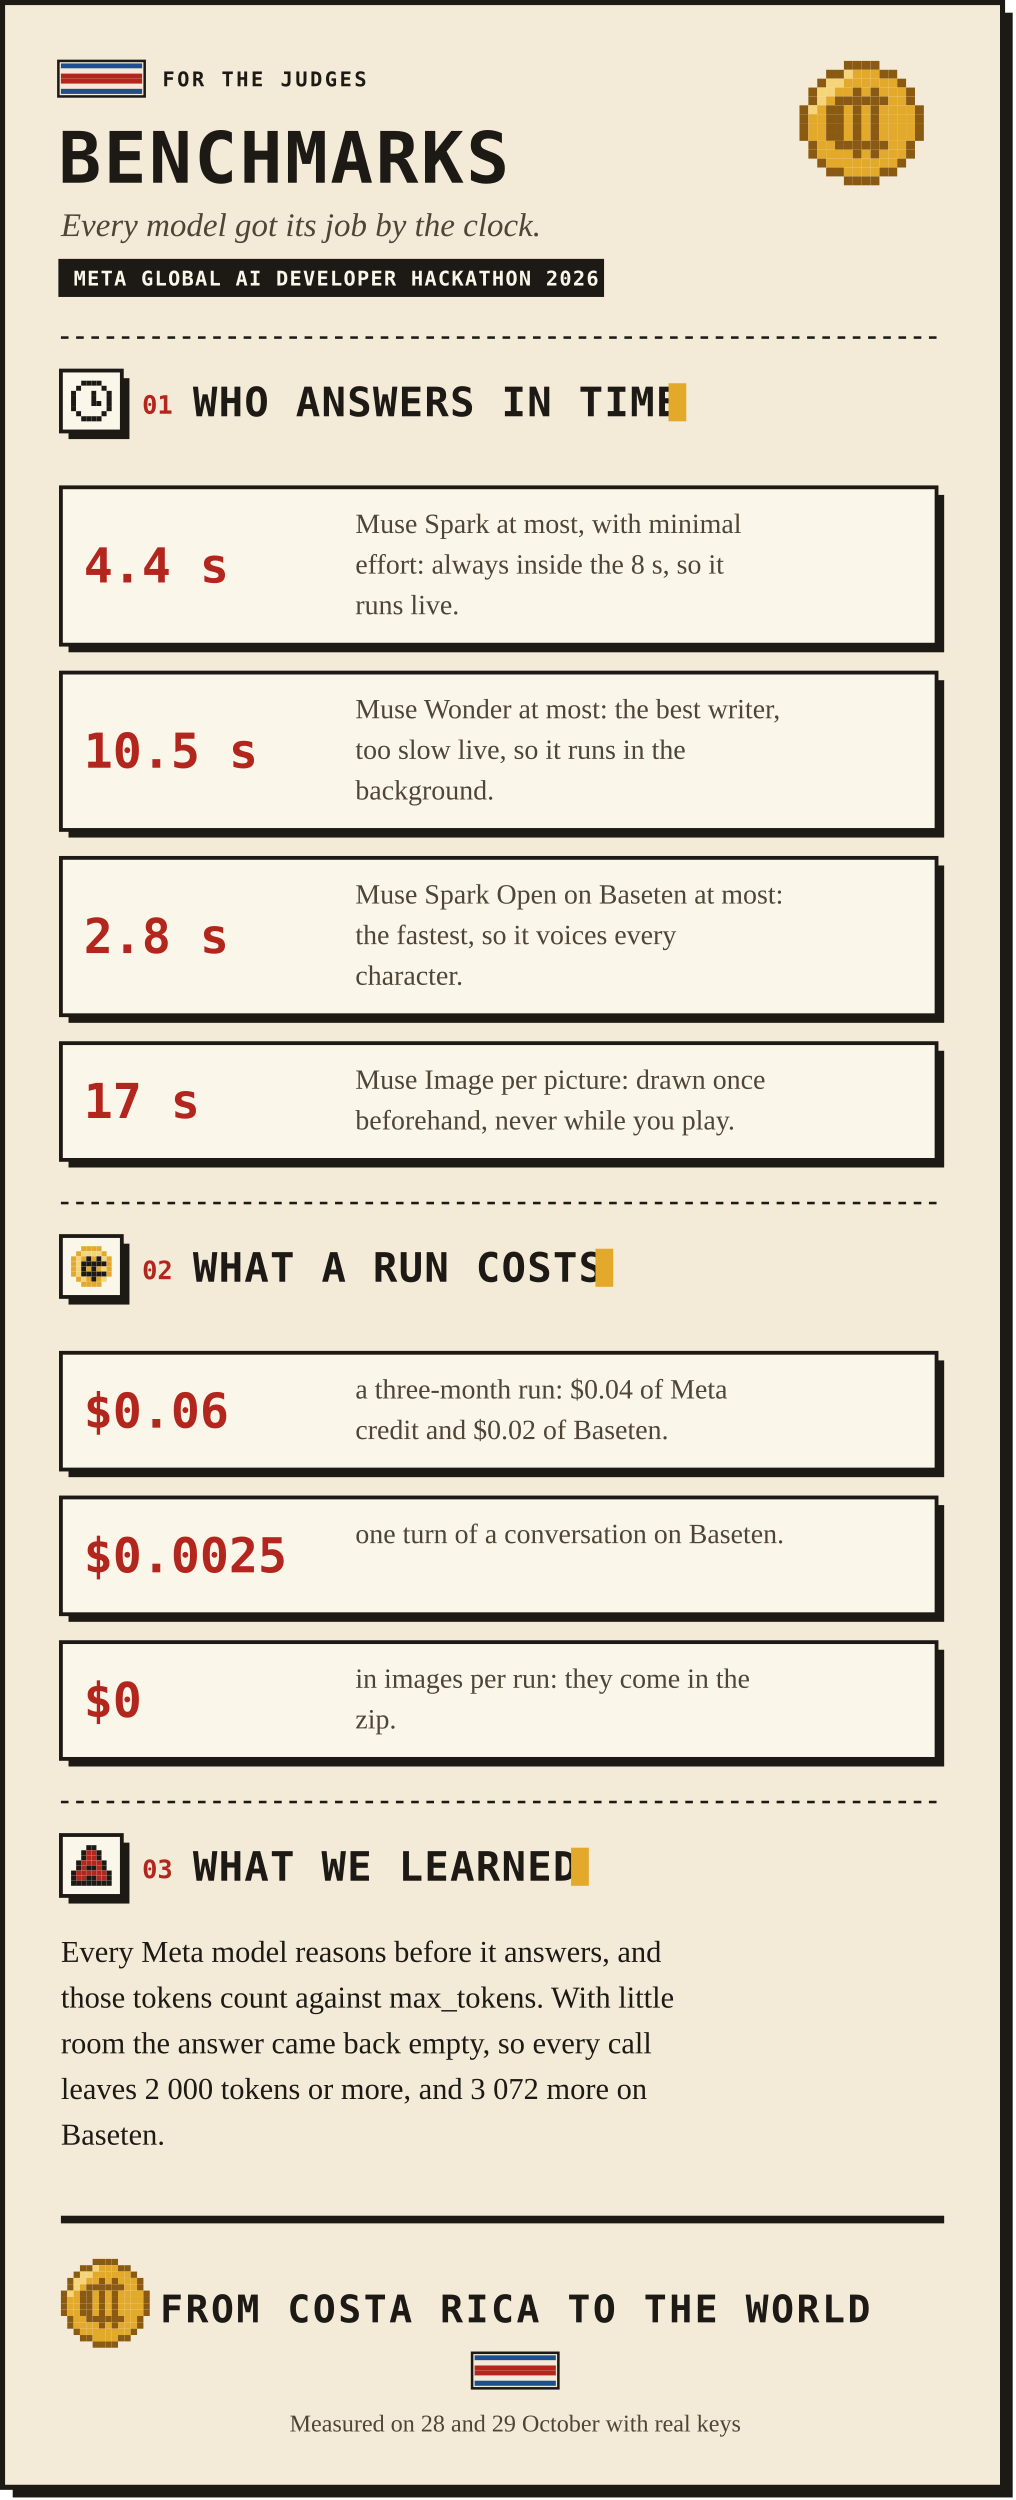
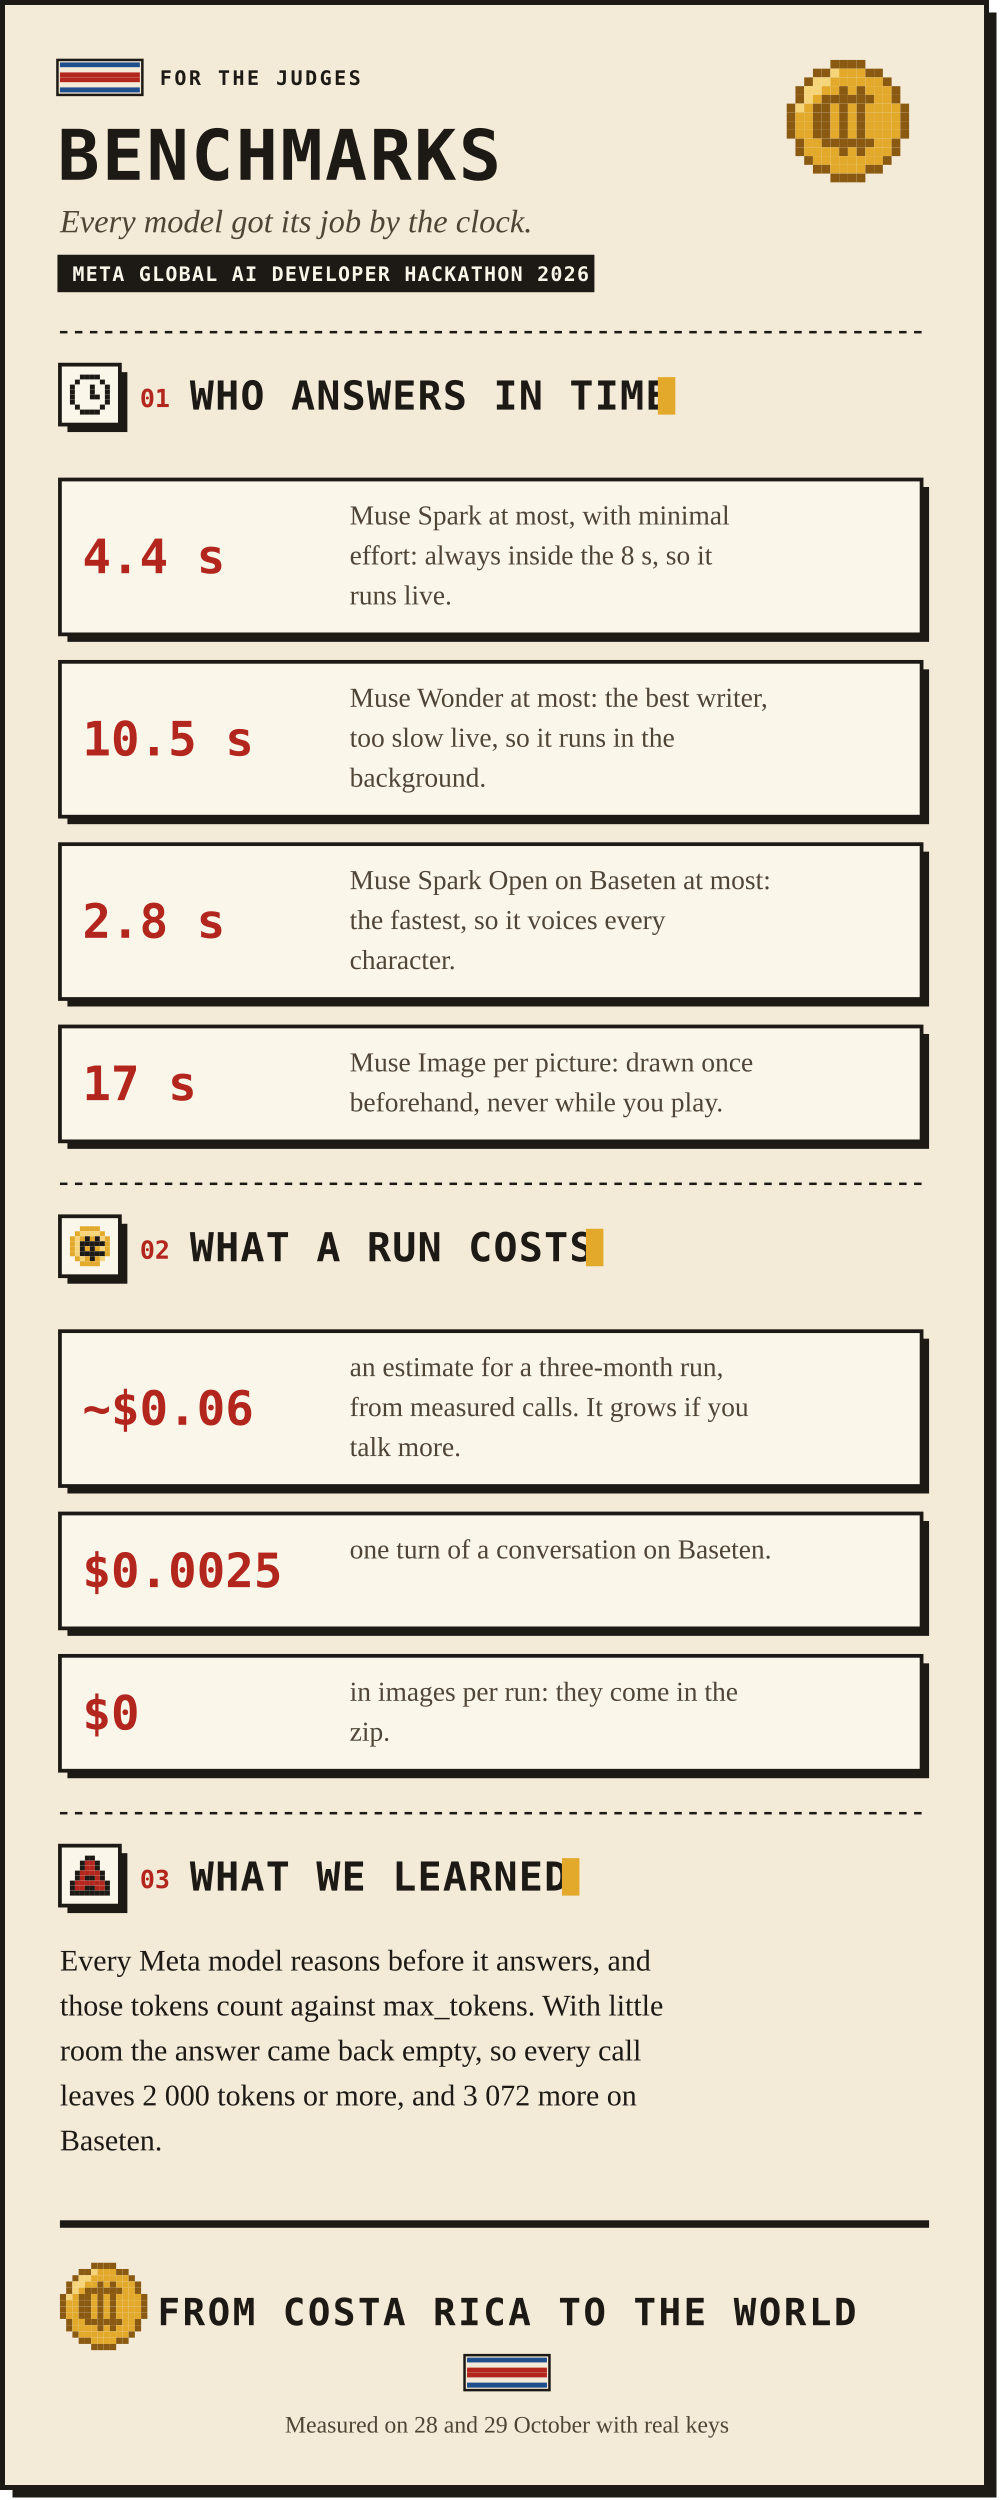
- <svg xmlns="http://www.w3.org/2000/svg" viewBox="0 0 800 1970" width="800" height="1970" role="img" aria-labelledby="t d">
+ <svg xmlns="http://www.w3.org/2000/svg" viewBox="0 0 800 2002" width="800" height="2002" role="img" aria-labelledby="t d">
  <style>
    .title { font: 800 56px ui-monospace, "Cascadia Mono", Consolas, Menlo, "DejaVu Sans Mono", monospace; fill: #1d1a16; letter-spacing: 2px; }
    .tagline { font: italic 500 26px Georgia, "Iowan Old Style", "Times New Roman", serif; fill: #4f4536; }
    .kicker { font: 700 16px ui-monospace, "Cascadia Mono", Consolas, Menlo, "DejaVu Sans Mono", monospace; fill: #1d1a16; letter-spacing: 2px; }
    .event { font: 700 16px ui-monospace, "Cascadia Mono", Consolas, Menlo, "DejaVu Sans Mono", monospace; fill: #fbf6ea; letter-spacing: 1px; }
    .h { font: 800 32px ui-monospace, "Cascadia Mono", Consolas, Menlo, "DejaVu Sans Mono", monospace; fill: #1d1a16; letter-spacing: 1px; }
    .num { font: 700 20px ui-monospace, "Cascadia Mono", Consolas, Menlo, "DejaVu Sans Mono", monospace; fill: #b3261e; }
    .label { font: 800 24px ui-monospace, "Cascadia Mono", Consolas, Menlo, "DejaVu Sans Mono", monospace; fill: #1d1a16; }
    .label-sm { font: 800 22px ui-monospace, "Cascadia Mono", Consolas, Menlo, "DejaVu Sans Mono", monospace; fill: #1d1a16; }
    .body { font: 500 24px Georgia, "Iowan Old Style", "Times New Roman", serif; fill: #1d1a16; }
    .detail { font: 500 22px Georgia, "Iowan Old Style", "Times New Roman", serif; fill: #4f4536; }
    .detail-sm { font: 500 19px Georgia, "Iowan Old Style", "Times New Roman", serif; fill: #4f4536; }
    .step { font: 700 15px ui-monospace, "Cascadia Mono", Consolas, Menlo, "DejaVu Sans Mono", monospace; fill: #b3261e; }
    .pct { font: 800 26px ui-monospace, "Cascadia Mono", Consolas, Menlo, "DejaVu Sans Mono", monospace; fill: #b3261e; }
    .stat { font: 800 38px ui-monospace, "Cascadia Mono", Consolas, Menlo, "DejaVu Sans Mono", monospace; fill: #b3261e; }
    .stamp { font: 800 18px ui-monospace, "Cascadia Mono", Consolas, Menlo, "DejaVu Sans Mono", monospace; fill: #b3261e; letter-spacing: 2px; }
    .chip { font: 800 15px ui-monospace, "Cascadia Mono", Consolas, Menlo, "DejaVu Sans Mono", monospace; letter-spacing: 1px; }
    .code { font: 600 20px ui-monospace, "Cascadia Mono", Consolas, Menlo, "DejaVu Sans Mono", monospace; fill: #fbf6ea; }
    .prompt { font: 800 20px ui-monospace, "Cascadia Mono", Consolas, Menlo, "DejaVu Sans Mono", monospace; fill: #e2a92b; }
    .rule { font: 500 21px Georgia, "Iowan Old Style", "Times New Roman", serif; fill: #1d1a16; }
    .big { font: 800 30px ui-monospace, "Cascadia Mono", Consolas, Menlo, "DejaVu Sans Mono", monospace; fill: #1d1a16; letter-spacing: 2px; }
    .strong { font-weight: 700; }
    .blink { animation: blink 1s steps(1) infinite; }
    .bob { animation: bob 1.2s steps(1) infinite; }
    .node { animation: active 8s steps(1) infinite; }
    .n2 { animation-delay: 2s; }
    .n3 { animation-delay: 4s; }
    .n4 { animation-delay: 6s; }
    .runner { animation: run 8s steps(48) -1s infinite; }
    .seg { animation: flash 0.25s steps(1) 1; }
    .p1 { animation: p1 3s steps(30) infinite; }
    .p2 { animation: p2 4s steps(40) infinite; }
    .p3 { animation: p3 4s steps(40) 1.3s infinite; }
    .p4 { animation: p4 4s steps(40) 2.6s infinite; }
    @keyframes blink { 50% { opacity: 0; } }
    @keyframes bob { 50% { transform: translateY(-6px); } }
    @keyframes active { 0% { fill: #e2a92b; } 25% { fill: #fbf6ea; } }
    @keyframes run { 0% { transform: translateX(0); } 100% { transform: translateX(720px); } }
    @keyframes flash { 0% { fill: #f6d47a; } 100% { fill: #e2a92b; } }
    @keyframes p1 { 0% { transform: translate(0, 0); } 50% { transform: translate(56px, 0); } 100% { transform: translate(0, 0); } }
    @keyframes p2 { 0% { transform: translate(0, 0); } 30% { transform: translate(0, 52px); } 100% { transform: translate(-456px, 52px); } }
    @keyframes p3 { 0% { transform: translate(0, 0); } 60% { transform: translate(0, 52px); } 100% { transform: translate(-200px, 52px); } }
    @keyframes p4 { 0% { transform: translate(0, 0); } 40% { transform: translate(0, 52px); } 100% { transform: translate(56px, 52px); } }
    @media (prefers-reduced-motion: reduce) {
      * { animation: none !important; }
      .hide-still { opacity: 0; }
    }
  </style>
-   <rect x="10" y="10" width="788" height="1958" fill="#1d1a16" />
-   <rect x="2" y="2" width="788" height="1958" fill="#f3ead7" stroke="#1d1a16" stroke-width="4" />
+   <rect x="10" y="10" width="788" height="1990" fill="#1d1a16" />
+   <rect x="2" y="2" width="788" height="1990" fill="#f3ead7" stroke="#1d1a16" stroke-width="4" />
  <g transform="translate(0 8)">
    <rect x="46" y="40" width="68" height="28" fill="none" stroke="#1d1a16" stroke-width="2" />
    <rect x="48" y="42" width="64" height="4" fill="#1f4e8c" />
    <rect x="48" y="46" width="64" height="4" fill="#f3ead7" />
    <rect x="48" y="50" width="64" height="4" fill="#b3261e" />
    <rect x="48" y="54" width="64" height="4" fill="#b3261e" />
    <rect x="48" y="58" width="64" height="4" fill="#f3ead7" />
    <rect x="48" y="62" width="64" height="4" fill="#1f4e8c" />
    <text class="kicker" x="128" y="60">FOR THE JUDGES</text>
    <text class="title" x="46" y="136">BENCHMARKS</text>
    <text class="tagline" x="48" y="178">Every model got its job by the clock.</text>
    <rect x="46" y="196" width="430" height="30" fill="#1d1a16" />
    <text class="event" x="58" y="217">META GLOBAL AI DEVELOPER HACKATHON 2026</text>
    <g class="bob">
      <rect x="665" y="40" width="7" height="7" fill="#8a5a12" />
      <rect x="672" y="40" width="7" height="7" fill="#8a5a12" />
      <rect x="679" y="40" width="7" height="7" fill="#8a5a12" />
      <rect x="686" y="40" width="7" height="7" fill="#8a5a12" />
      <rect x="651" y="47" width="7" height="7" fill="#8a5a12" />
      <rect x="658" y="47" width="7" height="7" fill="#8a5a12" />
      <rect x="665" y="47" width="7" height="7" fill="#f6d47a" />
      <rect x="672" y="47" width="7" height="7" fill="#e2a92b" />
      <rect x="679" y="47" width="7" height="7" fill="#e2a92b" />
      <rect x="686" y="47" width="7" height="7" fill="#e2a92b" />
      <rect x="693" y="47" width="7" height="7" fill="#8a5a12" />
      <rect x="700" y="47" width="7" height="7" fill="#8a5a12" />
      <rect x="644" y="54" width="7" height="7" fill="#8a5a12" />
      <rect x="651" y="54" width="7" height="7" fill="#f6d47a" />
      <rect x="658" y="54" width="7" height="7" fill="#f6d47a" />
      <rect x="665" y="54" width="7" height="7" fill="#e2a92b" />
      <rect x="672" y="54" width="7" height="7" fill="#e2a92b" />
      <rect x="679" y="54" width="7" height="7" fill="#e2a92b" />
      <rect x="686" y="54" width="7" height="7" fill="#e2a92b" />
      <rect x="693" y="54" width="7" height="7" fill="#e2a92b" />
      <rect x="700" y="54" width="7" height="7" fill="#e2a92b" />
      <rect x="707" y="54" width="7" height="7" fill="#8a5a12" />
      <rect x="637" y="61" width="7" height="7" fill="#8a5a12" />
      <rect x="644" y="61" width="7" height="7" fill="#f6d47a" />
      <rect x="651" y="61" width="7" height="7" fill="#f6d47a" />
      <rect x="658" y="61" width="7" height="7" fill="#e2a92b" />
      <rect x="665" y="61" width="7" height="7" fill="#e2a92b" />
      <rect x="672" y="61" width="7" height="7" fill="#8a5a12" />
      <rect x="679" y="61" width="7" height="7" fill="#e2a92b" />
      <rect x="686" y="61" width="7" height="7" fill="#8a5a12" />
      <rect x="693" y="61" width="7" height="7" fill="#e2a92b" />
      <rect x="700" y="61" width="7" height="7" fill="#e2a92b" />
      <rect x="707" y="61" width="7" height="7" fill="#e2a92b" />
      <rect x="714" y="61" width="7" height="7" fill="#8a5a12" />
      <rect x="637" y="68" width="7" height="7" fill="#8a5a12" />
      <rect x="644" y="68" width="7" height="7" fill="#f6d47a" />
      <rect x="651" y="68" width="7" height="7" fill="#e2a92b" />
      <rect x="658" y="68" width="7" height="7" fill="#8a5a12" />
      <rect x="665" y="68" width="7" height="7" fill="#8a5a12" />
      <rect x="672" y="68" width="7" height="7" fill="#8a5a12" />
      <rect x="679" y="68" width="7" height="7" fill="#8a5a12" />
      <rect x="686" y="68" width="7" height="7" fill="#8a5a12" />
      <rect x="693" y="68" width="7" height="7" fill="#8a5a12" />
      <rect x="700" y="68" width="7" height="7" fill="#e2a92b" />
      <rect x="707" y="68" width="7" height="7" fill="#e2a92b" />
      <rect x="714" y="68" width="7" height="7" fill="#8a5a12" />
      <rect x="630" y="75" width="7" height="7" fill="#8a5a12" />
      <rect x="637" y="75" width="7" height="7" fill="#f6d47a" />
      <rect x="644" y="75" width="7" height="7" fill="#e2a92b" />
      <rect x="651" y="75" width="7" height="7" fill="#8a5a12" />
      <rect x="658" y="75" width="7" height="7" fill="#8a5a12" />
      <rect x="665" y="75" width="7" height="7" fill="#e2a92b" />
      <rect x="672" y="75" width="7" height="7" fill="#8a5a12" />
      <rect x="679" y="75" width="7" height="7" fill="#e2a92b" />
      <rect x="686" y="75" width="7" height="7" fill="#8a5a12" />
      <rect x="693" y="75" width="7" height="7" fill="#e2a92b" />
      <rect x="700" y="75" width="7" height="7" fill="#e2a92b" />
      <rect x="707" y="75" width="7" height="7" fill="#e2a92b" />
      <rect x="714" y="75" width="7" height="7" fill="#e2a92b" />
      <rect x="721" y="75" width="7" height="7" fill="#8a5a12" />
      <rect x="630" y="82" width="7" height="7" fill="#8a5a12" />
      <rect x="637" y="82" width="7" height="7" fill="#e2a92b" />
      <rect x="644" y="82" width="7" height="7" fill="#e2a92b" />
      <rect x="651" y="82" width="7" height="7" fill="#8a5a12" />
      <rect x="658" y="82" width="7" height="7" fill="#8a5a12" />
      <rect x="665" y="82" width="7" height="7" fill="#e2a92b" />
      <rect x="672" y="82" width="7" height="7" fill="#8a5a12" />
      <rect x="679" y="82" width="7" height="7" fill="#e2a92b" />
      <rect x="686" y="82" width="7" height="7" fill="#8a5a12" />
      <rect x="693" y="82" width="7" height="7" fill="#e2a92b" />
      <rect x="700" y="82" width="7" height="7" fill="#e2a92b" />
      <rect x="707" y="82" width="7" height="7" fill="#e2a92b" />
      <rect x="714" y="82" width="7" height="7" fill="#e2a92b" />
      <rect x="721" y="82" width="7" height="7" fill="#8a5a12" />
      <rect x="630" y="89" width="7" height="7" fill="#8a5a12" />
      <rect x="637" y="89" width="7" height="7" fill="#e2a92b" />
      <rect x="644" y="89" width="7" height="7" fill="#e2a92b" />
      <rect x="651" y="89" width="7" height="7" fill="#8a5a12" />
      <rect x="658" y="89" width="7" height="7" fill="#8a5a12" />
      <rect x="665" y="89" width="7" height="7" fill="#e2a92b" />
      <rect x="672" y="89" width="7" height="7" fill="#8a5a12" />
      <rect x="679" y="89" width="7" height="7" fill="#e2a92b" />
      <rect x="686" y="89" width="7" height="7" fill="#8a5a12" />
      <rect x="693" y="89" width="7" height="7" fill="#e2a92b" />
      <rect x="700" y="89" width="7" height="7" fill="#e2a92b" />
      <rect x="707" y="89" width="7" height="7" fill="#e2a92b" />
      <rect x="714" y="89" width="7" height="7" fill="#e2a92b" />
      <rect x="721" y="89" width="7" height="7" fill="#8a5a12" />
      <rect x="630" y="96" width="7" height="7" fill="#8a5a12" />
      <rect x="637" y="96" width="7" height="7" fill="#e2a92b" />
      <rect x="644" y="96" width="7" height="7" fill="#e2a92b" />
      <rect x="651" y="96" width="7" height="7" fill="#8a5a12" />
      <rect x="658" y="96" width="7" height="7" fill="#8a5a12" />
      <rect x="665" y="96" width="7" height="7" fill="#e2a92b" />
      <rect x="672" y="96" width="7" height="7" fill="#8a5a12" />
      <rect x="679" y="96" width="7" height="7" fill="#e2a92b" />
      <rect x="686" y="96" width="7" height="7" fill="#8a5a12" />
      <rect x="693" y="96" width="7" height="7" fill="#e2a92b" />
      <rect x="700" y="96" width="7" height="7" fill="#e2a92b" />
      <rect x="707" y="96" width="7" height="7" fill="#e2a92b" />
      <rect x="714" y="96" width="7" height="7" fill="#e2a92b" />
      <rect x="721" y="96" width="7" height="7" fill="#8a5a12" />
      <rect x="637" y="103" width="7" height="7" fill="#8a5a12" />
      <rect x="644" y="103" width="7" height="7" fill="#e2a92b" />
      <rect x="651" y="103" width="7" height="7" fill="#e2a92b" />
      <rect x="658" y="103" width="7" height="7" fill="#8a5a12" />
      <rect x="665" y="103" width="7" height="7" fill="#8a5a12" />
      <rect x="672" y="103" width="7" height="7" fill="#8a5a12" />
      <rect x="679" y="103" width="7" height="7" fill="#8a5a12" />
      <rect x="686" y="103" width="7" height="7" fill="#8a5a12" />
      <rect x="693" y="103" width="7" height="7" fill="#8a5a12" />
      <rect x="700" y="103" width="7" height="7" fill="#e2a92b" />
      <rect x="707" y="103" width="7" height="7" fill="#e2a92b" />
      <rect x="714" y="103" width="7" height="7" fill="#8a5a12" />
      <rect x="637" y="110" width="7" height="7" fill="#8a5a12" />
      <rect x="644" y="110" width="7" height="7" fill="#e2a92b" />
      <rect x="651" y="110" width="7" height="7" fill="#e2a92b" />
      <rect x="658" y="110" width="7" height="7" fill="#e2a92b" />
      <rect x="665" y="110" width="7" height="7" fill="#e2a92b" />
      <rect x="672" y="110" width="7" height="7" fill="#8a5a12" />
      <rect x="679" y="110" width="7" height="7" fill="#e2a92b" />
      <rect x="686" y="110" width="7" height="7" fill="#8a5a12" />
      <rect x="693" y="110" width="7" height="7" fill="#e2a92b" />
      <rect x="700" y="110" width="7" height="7" fill="#e2a92b" />
      <rect x="707" y="110" width="7" height="7" fill="#e2a92b" />
      <rect x="714" y="110" width="7" height="7" fill="#8a5a12" />
      <rect x="644" y="117" width="7" height="7" fill="#8a5a12" />
      <rect x="651" y="117" width="7" height="7" fill="#e2a92b" />
      <rect x="658" y="117" width="7" height="7" fill="#e2a92b" />
      <rect x="665" y="117" width="7" height="7" fill="#e2a92b" />
      <rect x="672" y="117" width="7" height="7" fill="#e2a92b" />
      <rect x="679" y="117" width="7" height="7" fill="#e2a92b" />
      <rect x="686" y="117" width="7" height="7" fill="#e2a92b" />
      <rect x="693" y="117" width="7" height="7" fill="#e2a92b" />
      <rect x="700" y="117" width="7" height="7" fill="#e2a92b" />
      <rect x="707" y="117" width="7" height="7" fill="#8a5a12" />
      <rect x="651" y="124" width="7" height="7" fill="#8a5a12" />
      <rect x="658" y="124" width="7" height="7" fill="#8a5a12" />
      <rect x="665" y="124" width="7" height="7" fill="#e2a92b" />
      <rect x="672" y="124" width="7" height="7" fill="#e2a92b" />
      <rect x="679" y="124" width="7" height="7" fill="#e2a92b" />
      <rect x="686" y="124" width="7" height="7" fill="#e2a92b" />
      <rect x="693" y="124" width="7" height="7" fill="#8a5a12" />
      <rect x="700" y="124" width="7" height="7" fill="#8a5a12" />
      <rect x="665" y="131" width="7" height="7" fill="#8a5a12" />
      <rect x="672" y="131" width="7" height="7" fill="#8a5a12" />
      <rect x="679" y="131" width="7" height="7" fill="#8a5a12" />
      <rect x="686" y="131" width="7" height="7" fill="#8a5a12" />
    </g>
  </g>
  <g transform="translate(0 258)">
    <line x1="48" y1="8" x2="744" y2="8" stroke="#1d1a16" stroke-width="2" stroke-dasharray="6 6" />
    <rect x="54" y="40" width="48" height="48" fill="#1d1a16" />
    <rect x="48" y="34" width="48" height="48" fill="#fbf6ea" stroke="#1d1a16" stroke-width="3" />
    <rect x="64" y="42" width="4" height="4" fill="#1d1a16" />
    <rect x="68" y="42" width="4" height="4" fill="#1d1a16" />
    <rect x="72" y="42" width="4" height="4" fill="#1d1a16" />
    <rect x="76" y="42" width="4" height="4" fill="#1d1a16" />
    <rect x="60" y="46" width="4" height="4" fill="#1d1a16" />
    <rect x="64" y="46" width="4" height="4" fill="#fbf6ea" />
    <rect x="68" y="46" width="4" height="4" fill="#fbf6ea" />
    <rect x="72" y="46" width="4" height="4" fill="#fbf6ea" />
    <rect x="76" y="46" width="4" height="4" fill="#fbf6ea" />
    <rect x="80" y="46" width="4" height="4" fill="#1d1a16" />
    <rect x="56" y="50" width="4" height="4" fill="#1d1a16" />
    <rect x="60" y="50" width="4" height="4" fill="#fbf6ea" />
    <rect x="64" y="50" width="4" height="4" fill="#fbf6ea" />
    <rect x="68" y="50" width="4" height="4" fill="#fbf6ea" />
    <rect x="72" y="50" width="4" height="4" fill="#1d1a16" />
    <rect x="76" y="50" width="4" height="4" fill="#fbf6ea" />
    <rect x="80" y="50" width="4" height="4" fill="#fbf6ea" />
    <rect x="84" y="50" width="4" height="4" fill="#1d1a16" />
    <rect x="56" y="54" width="4" height="4" fill="#1d1a16" />
    <rect x="60" y="54" width="4" height="4" fill="#fbf6ea" />
    <rect x="64" y="54" width="4" height="4" fill="#fbf6ea" />
    <rect x="68" y="54" width="4" height="4" fill="#fbf6ea" />
    <rect x="72" y="54" width="4" height="4" fill="#1d1a16" />
    <rect x="76" y="54" width="4" height="4" fill="#fbf6ea" />
    <rect x="80" y="54" width="4" height="4" fill="#fbf6ea" />
    <rect x="84" y="54" width="4" height="4" fill="#1d1a16" />
    <rect x="56" y="58" width="4" height="4" fill="#1d1a16" />
    <rect x="60" y="58" width="4" height="4" fill="#fbf6ea" />
    <rect x="64" y="58" width="4" height="4" fill="#fbf6ea" />
    <rect x="68" y="58" width="4" height="4" fill="#fbf6ea" />
    <rect x="72" y="58" width="4" height="4" fill="#1d1a16" />
    <rect x="76" y="58" width="4" height="4" fill="#1d1a16" />
    <rect x="80" y="58" width="4" height="4" fill="#fbf6ea" />
    <rect x="84" y="58" width="4" height="4" fill="#1d1a16" />
    <rect x="56" y="62" width="4" height="4" fill="#1d1a16" />
    <rect x="60" y="62" width="4" height="4" fill="#fbf6ea" />
    <rect x="64" y="62" width="4" height="4" fill="#fbf6ea" />
    <rect x="68" y="62" width="4" height="4" fill="#fbf6ea" />
    <rect x="72" y="62" width="4" height="4" fill="#fbf6ea" />
    <rect x="76" y="62" width="4" height="4" fill="#fbf6ea" />
    <rect x="80" y="62" width="4" height="4" fill="#fbf6ea" />
    <rect x="84" y="62" width="4" height="4" fill="#1d1a16" />
    <rect x="60" y="66" width="4" height="4" fill="#1d1a16" />
    <rect x="64" y="66" width="4" height="4" fill="#fbf6ea" />
    <rect x="68" y="66" width="4" height="4" fill="#fbf6ea" />
    <rect x="72" y="66" width="4" height="4" fill="#fbf6ea" />
    <rect x="76" y="66" width="4" height="4" fill="#fbf6ea" />
    <rect x="80" y="66" width="4" height="4" fill="#1d1a16" />
    <rect x="64" y="70" width="4" height="4" fill="#1d1a16" />
    <rect x="68" y="70" width="4" height="4" fill="#1d1a16" />
    <rect x="72" y="70" width="4" height="4" fill="#1d1a16" />
    <rect x="76" y="70" width="4" height="4" fill="#1d1a16" />
    <text class="num" x="112" y="68">01</text>
    <text class="h" x="152" y="70">WHO ANSWERS IN TIME</text>
    <rect class="blink" x="526.8" y="44" width="14" height="30" fill="#e2a92b" />
  </g>
  <g transform="translate(0 368)">
    <rect x="54" y="22" width="690" height="124" fill="#1d1a16" />
    <rect x="48" y="16" width="690" height="124" fill="#fbf6ea" stroke="#1d1a16" stroke-width="3" />
    <text class="stat" x="66" y="91">4.4 s</text>
    <text class="detail" x="280" y="52">Muse Spark at most, with minimal</text>
    <text class="detail" x="280" y="84">effort: always inside the 8 s, so it</text>
    <text class="detail" x="280" y="116">runs live.</text>
    <rect x="54" y="168" width="690" height="124" fill="#1d1a16" />
    <rect x="48" y="162" width="690" height="124" fill="#fbf6ea" stroke="#1d1a16" stroke-width="3" />
    <text class="stat" x="66" y="237">10.5 s</text>
    <text class="detail" x="280" y="198">Muse Wonder at most: the best writer,</text>
    <text class="detail" x="280" y="230">too slow live, so it runs in the</text>
    <text class="detail" x="280" y="262">background.</text>
    <rect x="54" y="314" width="690" height="124" fill="#1d1a16" />
    <rect x="48" y="308" width="690" height="124" fill="#fbf6ea" stroke="#1d1a16" stroke-width="3" />
    <text class="stat" x="66" y="383">2.8 s</text>
    <text class="detail" x="280" y="344">Muse Spark Open on Baseten at most:</text>
    <text class="detail" x="280" y="376">the fastest, so it voices every</text>
    <text class="detail" x="280" y="408">character.</text>
    <rect x="54" y="460" width="690" height="92" fill="#1d1a16" />
    <rect x="48" y="454" width="690" height="92" fill="#fbf6ea" stroke="#1d1a16" stroke-width="3" />
    <text class="stat" x="66" y="513">17 s</text>
    <text class="detail" x="280" y="490">Muse Image per picture: drawn once</text>
    <text class="detail" x="280" y="522">beforehand, never while you play.</text>
  </g>
  <g transform="translate(0 940)">
    <line x1="48" y1="8" x2="744" y2="8" stroke="#1d1a16" stroke-width="2" stroke-dasharray="6 6" />
    <rect x="54" y="40" width="48" height="48" fill="#1d1a16" />
    <rect x="48" y="34" width="48" height="48" fill="#fbf6ea" stroke="#1d1a16" stroke-width="3" />
    <rect x="64" y="42" width="4" height="4" fill="#e2a92b" />
    <rect x="68" y="42" width="4" height="4" fill="#e2a92b" />
    <rect x="72" y="42" width="4" height="4" fill="#e2a92b" />
    <rect x="76" y="42" width="4" height="4" fill="#e2a92b" />
    <rect x="60" y="46" width="4" height="4" fill="#e2a92b" />
    <rect x="64" y="46" width="4" height="4" fill="#f6d47a" />
    <rect x="68" y="46" width="4" height="4" fill="#f6d47a" />
    <rect x="72" y="46" width="4" height="4" fill="#f6d47a" />
    <rect x="76" y="46" width="4" height="4" fill="#f6d47a" />
    <rect x="80" y="46" width="4" height="4" fill="#e2a92b" />
    <rect x="56" y="50" width="4" height="4" fill="#e2a92b" />
    <rect x="60" y="50" width="4" height="4" fill="#f6d47a" />
    <rect x="64" y="50" width="4" height="4" fill="#e2a92b" />
    <rect x="68" y="50" width="4" height="4" fill="#1d1a16" />
    <rect x="72" y="50" width="4" height="4" fill="#e2a92b" />
    <rect x="76" y="50" width="4" height="4" fill="#1d1a16" />
    <rect x="80" y="50" width="4" height="4" fill="#f6d47a" />
    <rect x="84" y="50" width="4" height="4" fill="#e2a92b" />
    <rect x="56" y="54" width="4" height="4" fill="#e2a92b" />
    <rect x="60" y="54" width="4" height="4" fill="#f6d47a" />
    <rect x="64" y="54" width="4" height="4" fill="#1d1a16" />
    <rect x="68" y="54" width="4" height="4" fill="#1d1a16" />
    <rect x="72" y="54" width="4" height="4" fill="#1d1a16" />
    <rect x="76" y="54" width="4" height="4" fill="#1d1a16" />
    <rect x="80" y="54" width="4" height="4" fill="#1d1a16" />
    <rect x="84" y="54" width="4" height="4" fill="#e2a92b" />
    <rect x="56" y="58" width="4" height="4" fill="#e2a92b" />
    <rect x="60" y="58" width="4" height="4" fill="#f6d47a" />
    <rect x="64" y="58" width="4" height="4" fill="#1d1a16" />
    <rect x="68" y="58" width="4" height="4" fill="#e2a92b" />
    <rect x="72" y="58" width="4" height="4" fill="#1d1a16" />
    <rect x="76" y="58" width="4" height="4" fill="#e2a92b" />
    <rect x="80" y="58" width="4" height="4" fill="#f6d47a" />
    <rect x="84" y="58" width="4" height="4" fill="#e2a92b" />
    <rect x="56" y="62" width="4" height="4" fill="#e2a92b" />
    <rect x="60" y="62" width="4" height="4" fill="#f6d47a" />
    <rect x="64" y="62" width="4" height="4" fill="#1d1a16" />
    <rect x="68" y="62" width="4" height="4" fill="#1d1a16" />
    <rect x="72" y="62" width="4" height="4" fill="#1d1a16" />
    <rect x="76" y="62" width="4" height="4" fill="#1d1a16" />
    <rect x="80" y="62" width="4" height="4" fill="#1d1a16" />
    <rect x="84" y="62" width="4" height="4" fill="#e2a92b" />
    <rect x="60" y="66" width="4" height="4" fill="#e2a92b" />
    <rect x="64" y="66" width="4" height="4" fill="#f6d47a" />
    <rect x="68" y="66" width="4" height="4" fill="#e2a92b" />
    <rect x="72" y="66" width="4" height="4" fill="#1d1a16" />
    <rect x="76" y="66" width="4" height="4" fill="#e2a92b" />
    <rect x="80" y="66" width="4" height="4" fill="#f6d47a" />
    <rect x="64" y="70" width="4" height="4" fill="#e2a92b" />
    <rect x="68" y="70" width="4" height="4" fill="#e2a92b" />
    <rect x="72" y="70" width="4" height="4" fill="#e2a92b" />
    <rect x="76" y="70" width="4" height="4" fill="#e2a92b" />
    <text class="num" x="112" y="68">02</text>
    <text class="h" x="152" y="70">WHAT A RUN COSTS</text>
    <rect class="blink" x="469.2" y="44" width="14" height="30" fill="#e2a92b" />
  </g>
  <g transform="translate(0 1050)">
-     <rect x="54" y="22" width="690" height="92" fill="#1d1a16" />
-     <rect x="48" y="16" width="690" height="92" fill="#fbf6ea" stroke="#1d1a16" stroke-width="3" />
-     <text class="stat" x="66" y="75">$0.06</text>
-     <text class="detail" x="280" y="52">a three-month run: $0.04 of Meta</text>
-     <text class="detail" x="280" y="84">credit and $0.02 of Baseten.</text>
-     <rect x="54" y="136" width="690" height="92" fill="#1d1a16" />
-     <rect x="48" y="130" width="690" height="92" fill="#fbf6ea" stroke="#1d1a16" stroke-width="3" />
-     <text class="stat" x="66" y="189">$0.0025</text>
-     <text class="detail" x="280" y="166">one turn of a conversation on Baseten.</text>
-     <rect x="54" y="250" width="690" height="92" fill="#1d1a16" />
-     <rect x="48" y="244" width="690" height="92" fill="#fbf6ea" stroke="#1d1a16" stroke-width="3" />
-     <text class="stat" x="66" y="303">$0</text>
-     <text class="detail" x="280" y="280">in images per run: they come in the</text>
-     <text class="detail" x="280" y="312">zip.</text>
-   </g>
-   <g transform="translate(0 1412)">
+     <rect x="54" y="22" width="690" height="124" fill="#1d1a16" />
+     <rect x="48" y="16" width="690" height="124" fill="#fbf6ea" stroke="#1d1a16" stroke-width="3" />
+     <text class="stat" x="66" y="91">~$0.06</text>
+     <text class="detail" x="280" y="52">an estimate for a three-month run,</text>
+     <text class="detail" x="280" y="84">from measured calls. It grows if you</text>
+     <text class="detail" x="280" y="116">talk more.</text>
+     <rect x="54" y="168" width="690" height="92" fill="#1d1a16" />
+     <rect x="48" y="162" width="690" height="92" fill="#fbf6ea" stroke="#1d1a16" stroke-width="3" />
+     <text class="stat" x="66" y="221">$0.0025</text>
+     <text class="detail" x="280" y="198">one turn of a conversation on Baseten.</text>
+     <rect x="54" y="282" width="690" height="92" fill="#1d1a16" />
+     <rect x="48" y="276" width="690" height="92" fill="#fbf6ea" stroke="#1d1a16" stroke-width="3" />
+     <text class="stat" x="66" y="335">$0</text>
+     <text class="detail" x="280" y="312">in images per run: they come in the</text>
+     <text class="detail" x="280" y="344">zip.</text>
+   </g>
+   <g transform="translate(0 1444)">
    <line x1="48" y1="8" x2="744" y2="8" stroke="#1d1a16" stroke-width="2" stroke-dasharray="6 6" />
    <rect x="54" y="40" width="48" height="48" fill="#1d1a16" />
    <rect x="48" y="34" width="48" height="48" fill="#fbf6ea" stroke="#1d1a16" stroke-width="3" />
    <rect x="68" y="42" width="4" height="4" fill="#1d1a16" />
    <rect x="72" y="42" width="4" height="4" fill="#1d1a16" />
    <rect x="64" y="46" width="4" height="4" fill="#1d1a16" />
    <rect x="68" y="46" width="4" height="4" fill="#b3261e" />
    <rect x="72" y="46" width="4" height="4" fill="#b3261e" />
    <rect x="76" y="46" width="4" height="4" fill="#1d1a16" />
    <rect x="64" y="50" width="4" height="4" fill="#1d1a16" />
    <rect x="68" y="50" width="4" height="4" fill="#b3261e" />
    <rect x="72" y="50" width="4" height="4" fill="#b3261e" />
    <rect x="76" y="50" width="4" height="4" fill="#1d1a16" />
    <rect x="60" y="54" width="4" height="4" fill="#1d1a16" />
    <rect x="64" y="54" width="4" height="4" fill="#b3261e" />
    <rect x="68" y="54" width="4" height="4" fill="#b3261e" />
    <rect x="72" y="54" width="4" height="4" fill="#b3261e" />
    <rect x="76" y="54" width="4" height="4" fill="#b3261e" />
    <rect x="80" y="54" width="4" height="4" fill="#1d1a16" />
    <rect x="60" y="58" width="4" height="4" fill="#1d1a16" />
    <rect x="64" y="58" width="4" height="4" fill="#b3261e" />
    <rect x="68" y="58" width="4" height="4" fill="#1d1a16" />
    <rect x="72" y="58" width="4" height="4" fill="#1d1a16" />
    <rect x="76" y="58" width="4" height="4" fill="#b3261e" />
    <rect x="80" y="58" width="4" height="4" fill="#1d1a16" />
    <rect x="56" y="62" width="4" height="4" fill="#1d1a16" />
    <rect x="60" y="62" width="4" height="4" fill="#b3261e" />
    <rect x="64" y="62" width="4" height="4" fill="#b3261e" />
    <rect x="68" y="62" width="4" height="4" fill="#b3261e" />
    <rect x="72" y="62" width="4" height="4" fill="#b3261e" />
    <rect x="76" y="62" width="4" height="4" fill="#b3261e" />
    <rect x="80" y="62" width="4" height="4" fill="#b3261e" />
    <rect x="84" y="62" width="4" height="4" fill="#1d1a16" />
    <rect x="56" y="66" width="4" height="4" fill="#1d1a16" />
    <rect x="60" y="66" width="4" height="4" fill="#b3261e" />
    <rect x="64" y="66" width="4" height="4" fill="#b3261e" />
    <rect x="68" y="66" width="4" height="4" fill="#1d1a16" />
    <rect x="72" y="66" width="4" height="4" fill="#1d1a16" />
    <rect x="76" y="66" width="4" height="4" fill="#b3261e" />
    <rect x="80" y="66" width="4" height="4" fill="#b3261e" />
    <rect x="84" y="66" width="4" height="4" fill="#1d1a16" />
    <rect x="56" y="70" width="4" height="4" fill="#1d1a16" />
    <rect x="60" y="70" width="4" height="4" fill="#1d1a16" />
    <rect x="64" y="70" width="4" height="4" fill="#1d1a16" />
    <rect x="68" y="70" width="4" height="4" fill="#1d1a16" />
    <rect x="72" y="70" width="4" height="4" fill="#1d1a16" />
    <rect x="76" y="70" width="4" height="4" fill="#1d1a16" />
    <rect x="80" y="70" width="4" height="4" fill="#1d1a16" />
    <rect x="84" y="70" width="4" height="4" fill="#1d1a16" />
    <text class="num" x="112" y="68">03</text>
    <text class="h" x="152" y="70">WHAT WE LEARNED</text>
    <rect class="blink" x="450" y="44" width="14" height="30" fill="#e2a92b" />
  </g>
-   <g transform="translate(0 1522)">
+   <g transform="translate(0 1554)">
    <text class="body" x="48" y="24">Every Meta model reasons before it answers, and</text>
    <text class="body" x="48" y="60">those tokens count against max_tokens. With little</text>
    <text class="body" x="48" y="96">room the answer came back empty, so every call</text>
    <text class="body" x="48" y="132">leaves 2 000 tokens or more, and 3 072 more on</text>
    <text class="body" x="48" y="168">Baseten.</text>
  </g>
-   <g transform="translate(0 1734)">
+   <g transform="translate(0 1766)">
    <rect x="48" y="12" width="696" height="6" fill="#1d1a16" />
    <g class="bob">
      <rect x="73" y="46" width="5" height="5" fill="#8a5a12" />
      <rect x="78" y="46" width="5" height="5" fill="#8a5a12" />
      <rect x="83" y="46" width="5" height="5" fill="#8a5a12" />
      <rect x="88" y="46" width="5" height="5" fill="#8a5a12" />
      <rect x="63" y="51" width="5" height="5" fill="#8a5a12" />
      <rect x="68" y="51" width="5" height="5" fill="#8a5a12" />
      <rect x="73" y="51" width="5" height="5" fill="#f6d47a" />
      <rect x="78" y="51" width="5" height="5" fill="#e2a92b" />
      <rect x="83" y="51" width="5" height="5" fill="#e2a92b" />
      <rect x="88" y="51" width="5" height="5" fill="#e2a92b" />
      <rect x="93" y="51" width="5" height="5" fill="#8a5a12" />
      <rect x="98" y="51" width="5" height="5" fill="#8a5a12" />
      <rect x="58" y="56" width="5" height="5" fill="#8a5a12" />
      <rect x="63" y="56" width="5" height="5" fill="#f6d47a" />
      <rect x="68" y="56" width="5" height="5" fill="#f6d47a" />
      <rect x="73" y="56" width="5" height="5" fill="#e2a92b" />
      <rect x="78" y="56" width="5" height="5" fill="#e2a92b" />
      <rect x="83" y="56" width="5" height="5" fill="#e2a92b" />
      <rect x="88" y="56" width="5" height="5" fill="#e2a92b" />
      <rect x="93" y="56" width="5" height="5" fill="#e2a92b" />
      <rect x="98" y="56" width="5" height="5" fill="#e2a92b" />
      <rect x="103" y="56" width="5" height="5" fill="#8a5a12" />
      <rect x="53" y="61" width="5" height="5" fill="#8a5a12" />
      <rect x="58" y="61" width="5" height="5" fill="#f6d47a" />
      <rect x="63" y="61" width="5" height="5" fill="#f6d47a" />
      <rect x="68" y="61" width="5" height="5" fill="#e2a92b" />
      <rect x="73" y="61" width="5" height="5" fill="#e2a92b" />
      <rect x="78" y="61" width="5" height="5" fill="#8a5a12" />
      <rect x="83" y="61" width="5" height="5" fill="#e2a92b" />
      <rect x="88" y="61" width="5" height="5" fill="#8a5a12" />
      <rect x="93" y="61" width="5" height="5" fill="#e2a92b" />
      <rect x="98" y="61" width="5" height="5" fill="#e2a92b" />
      <rect x="103" y="61" width="5" height="5" fill="#e2a92b" />
      <rect x="108" y="61" width="5" height="5" fill="#8a5a12" />
      <rect x="53" y="66" width="5" height="5" fill="#8a5a12" />
      <rect x="58" y="66" width="5" height="5" fill="#f6d47a" />
      <rect x="63" y="66" width="5" height="5" fill="#e2a92b" />
      <rect x="68" y="66" width="5" height="5" fill="#8a5a12" />
      <rect x="73" y="66" width="5" height="5" fill="#8a5a12" />
      <rect x="78" y="66" width="5" height="5" fill="#8a5a12" />
      <rect x="83" y="66" width="5" height="5" fill="#8a5a12" />
      <rect x="88" y="66" width="5" height="5" fill="#8a5a12" />
      <rect x="93" y="66" width="5" height="5" fill="#8a5a12" />
      <rect x="98" y="66" width="5" height="5" fill="#e2a92b" />
      <rect x="103" y="66" width="5" height="5" fill="#e2a92b" />
      <rect x="108" y="66" width="5" height="5" fill="#8a5a12" />
      <rect x="48" y="71" width="5" height="5" fill="#8a5a12" />
      <rect x="53" y="71" width="5" height="5" fill="#f6d47a" />
      <rect x="58" y="71" width="5" height="5" fill="#e2a92b" />
      <rect x="63" y="71" width="5" height="5" fill="#8a5a12" />
      <rect x="68" y="71" width="5" height="5" fill="#8a5a12" />
      <rect x="73" y="71" width="5" height="5" fill="#e2a92b" />
      <rect x="78" y="71" width="5" height="5" fill="#8a5a12" />
      <rect x="83" y="71" width="5" height="5" fill="#e2a92b" />
      <rect x="88" y="71" width="5" height="5" fill="#8a5a12" />
      <rect x="93" y="71" width="5" height="5" fill="#e2a92b" />
      <rect x="98" y="71" width="5" height="5" fill="#e2a92b" />
      <rect x="103" y="71" width="5" height="5" fill="#e2a92b" />
      <rect x="108" y="71" width="5" height="5" fill="#e2a92b" />
      <rect x="113" y="71" width="5" height="5" fill="#8a5a12" />
      <rect x="48" y="76" width="5" height="5" fill="#8a5a12" />
      <rect x="53" y="76" width="5" height="5" fill="#e2a92b" />
      <rect x="58" y="76" width="5" height="5" fill="#e2a92b" />
      <rect x="63" y="76" width="5" height="5" fill="#8a5a12" />
      <rect x="68" y="76" width="5" height="5" fill="#8a5a12" />
      <rect x="73" y="76" width="5" height="5" fill="#e2a92b" />
      <rect x="78" y="76" width="5" height="5" fill="#8a5a12" />
      <rect x="83" y="76" width="5" height="5" fill="#e2a92b" />
      <rect x="88" y="76" width="5" height="5" fill="#8a5a12" />
      <rect x="93" y="76" width="5" height="5" fill="#e2a92b" />
      <rect x="98" y="76" width="5" height="5" fill="#e2a92b" />
      <rect x="103" y="76" width="5" height="5" fill="#e2a92b" />
      <rect x="108" y="76" width="5" height="5" fill="#e2a92b" />
      <rect x="113" y="76" width="5" height="5" fill="#8a5a12" />
      <rect x="48" y="81" width="5" height="5" fill="#8a5a12" />
      <rect x="53" y="81" width="5" height="5" fill="#e2a92b" />
      <rect x="58" y="81" width="5" height="5" fill="#e2a92b" />
      <rect x="63" y="81" width="5" height="5" fill="#8a5a12" />
      <rect x="68" y="81" width="5" height="5" fill="#8a5a12" />
      <rect x="73" y="81" width="5" height="5" fill="#e2a92b" />
      <rect x="78" y="81" width="5" height="5" fill="#8a5a12" />
      <rect x="83" y="81" width="5" height="5" fill="#e2a92b" />
      <rect x="88" y="81" width="5" height="5" fill="#8a5a12" />
      <rect x="93" y="81" width="5" height="5" fill="#e2a92b" />
      <rect x="98" y="81" width="5" height="5" fill="#e2a92b" />
      <rect x="103" y="81" width="5" height="5" fill="#e2a92b" />
      <rect x="108" y="81" width="5" height="5" fill="#e2a92b" />
      <rect x="113" y="81" width="5" height="5" fill="#8a5a12" />
      <rect x="48" y="86" width="5" height="5" fill="#8a5a12" />
      <rect x="53" y="86" width="5" height="5" fill="#e2a92b" />
      <rect x="58" y="86" width="5" height="5" fill="#e2a92b" />
      <rect x="63" y="86" width="5" height="5" fill="#8a5a12" />
      <rect x="68" y="86" width="5" height="5" fill="#8a5a12" />
      <rect x="73" y="86" width="5" height="5" fill="#e2a92b" />
      <rect x="78" y="86" width="5" height="5" fill="#8a5a12" />
      <rect x="83" y="86" width="5" height="5" fill="#e2a92b" />
      <rect x="88" y="86" width="5" height="5" fill="#8a5a12" />
      <rect x="93" y="86" width="5" height="5" fill="#e2a92b" />
      <rect x="98" y="86" width="5" height="5" fill="#e2a92b" />
      <rect x="103" y="86" width="5" height="5" fill="#e2a92b" />
      <rect x="108" y="86" width="5" height="5" fill="#e2a92b" />
      <rect x="113" y="86" width="5" height="5" fill="#8a5a12" />
      <rect x="53" y="91" width="5" height="5" fill="#8a5a12" />
      <rect x="58" y="91" width="5" height="5" fill="#e2a92b" />
      <rect x="63" y="91" width="5" height="5" fill="#e2a92b" />
      <rect x="68" y="91" width="5" height="5" fill="#8a5a12" />
      <rect x="73" y="91" width="5" height="5" fill="#8a5a12" />
      <rect x="78" y="91" width="5" height="5" fill="#8a5a12" />
      <rect x="83" y="91" width="5" height="5" fill="#8a5a12" />
      <rect x="88" y="91" width="5" height="5" fill="#8a5a12" />
      <rect x="93" y="91" width="5" height="5" fill="#8a5a12" />
      <rect x="98" y="91" width="5" height="5" fill="#e2a92b" />
      <rect x="103" y="91" width="5" height="5" fill="#e2a92b" />
      <rect x="108" y="91" width="5" height="5" fill="#8a5a12" />
      <rect x="53" y="96" width="5" height="5" fill="#8a5a12" />
      <rect x="58" y="96" width="5" height="5" fill="#e2a92b" />
      <rect x="63" y="96" width="5" height="5" fill="#e2a92b" />
      <rect x="68" y="96" width="5" height="5" fill="#e2a92b" />
      <rect x="73" y="96" width="5" height="5" fill="#e2a92b" />
      <rect x="78" y="96" width="5" height="5" fill="#8a5a12" />
      <rect x="83" y="96" width="5" height="5" fill="#e2a92b" />
      <rect x="88" y="96" width="5" height="5" fill="#8a5a12" />
      <rect x="93" y="96" width="5" height="5" fill="#e2a92b" />
      <rect x="98" y="96" width="5" height="5" fill="#e2a92b" />
      <rect x="103" y="96" width="5" height="5" fill="#e2a92b" />
      <rect x="108" y="96" width="5" height="5" fill="#8a5a12" />
      <rect x="58" y="101" width="5" height="5" fill="#8a5a12" />
      <rect x="63" y="101" width="5" height="5" fill="#e2a92b" />
      <rect x="68" y="101" width="5" height="5" fill="#e2a92b" />
      <rect x="73" y="101" width="5" height="5" fill="#e2a92b" />
      <rect x="78" y="101" width="5" height="5" fill="#e2a92b" />
      <rect x="83" y="101" width="5" height="5" fill="#e2a92b" />
      <rect x="88" y="101" width="5" height="5" fill="#e2a92b" />
      <rect x="93" y="101" width="5" height="5" fill="#e2a92b" />
      <rect x="98" y="101" width="5" height="5" fill="#e2a92b" />
      <rect x="103" y="101" width="5" height="5" fill="#8a5a12" />
      <rect x="63" y="106" width="5" height="5" fill="#8a5a12" />
      <rect x="68" y="106" width="5" height="5" fill="#8a5a12" />
      <rect x="73" y="106" width="5" height="5" fill="#e2a92b" />
      <rect x="78" y="106" width="5" height="5" fill="#e2a92b" />
      <rect x="83" y="106" width="5" height="5" fill="#e2a92b" />
      <rect x="88" y="106" width="5" height="5" fill="#e2a92b" />
      <rect x="93" y="106" width="5" height="5" fill="#8a5a12" />
      <rect x="98" y="106" width="5" height="5" fill="#8a5a12" />
      <rect x="73" y="111" width="5" height="5" fill="#8a5a12" />
      <rect x="78" y="111" width="5" height="5" fill="#8a5a12" />
      <rect x="83" y="111" width="5" height="5" fill="#8a5a12" />
      <rect x="88" y="111" width="5" height="5" fill="#8a5a12" />
    </g>
    <text class="big" x="406" y="96" text-anchor="middle">FROM COSTA RICA TO THE WORLD</text>
    <rect x="372" y="120" width="68" height="28" fill="none" stroke="#1d1a16" stroke-width="2" />
    <rect x="374" y="122" width="64" height="4" fill="#1f4e8c" />
    <rect x="374" y="126" width="64" height="4" fill="#f3ead7" />
    <rect x="374" y="130" width="64" height="4" fill="#b3261e" />
    <rect x="374" y="134" width="64" height="4" fill="#b3261e" />
    <rect x="374" y="138" width="64" height="4" fill="#f3ead7" />
    <rect x="374" y="142" width="64" height="4" fill="#1f4e8c" />
    <text class="detail-sm" x="406" y="182" text-anchor="middle">Measured on 28 and 29 October with real keys</text>
  </g>
</svg>
